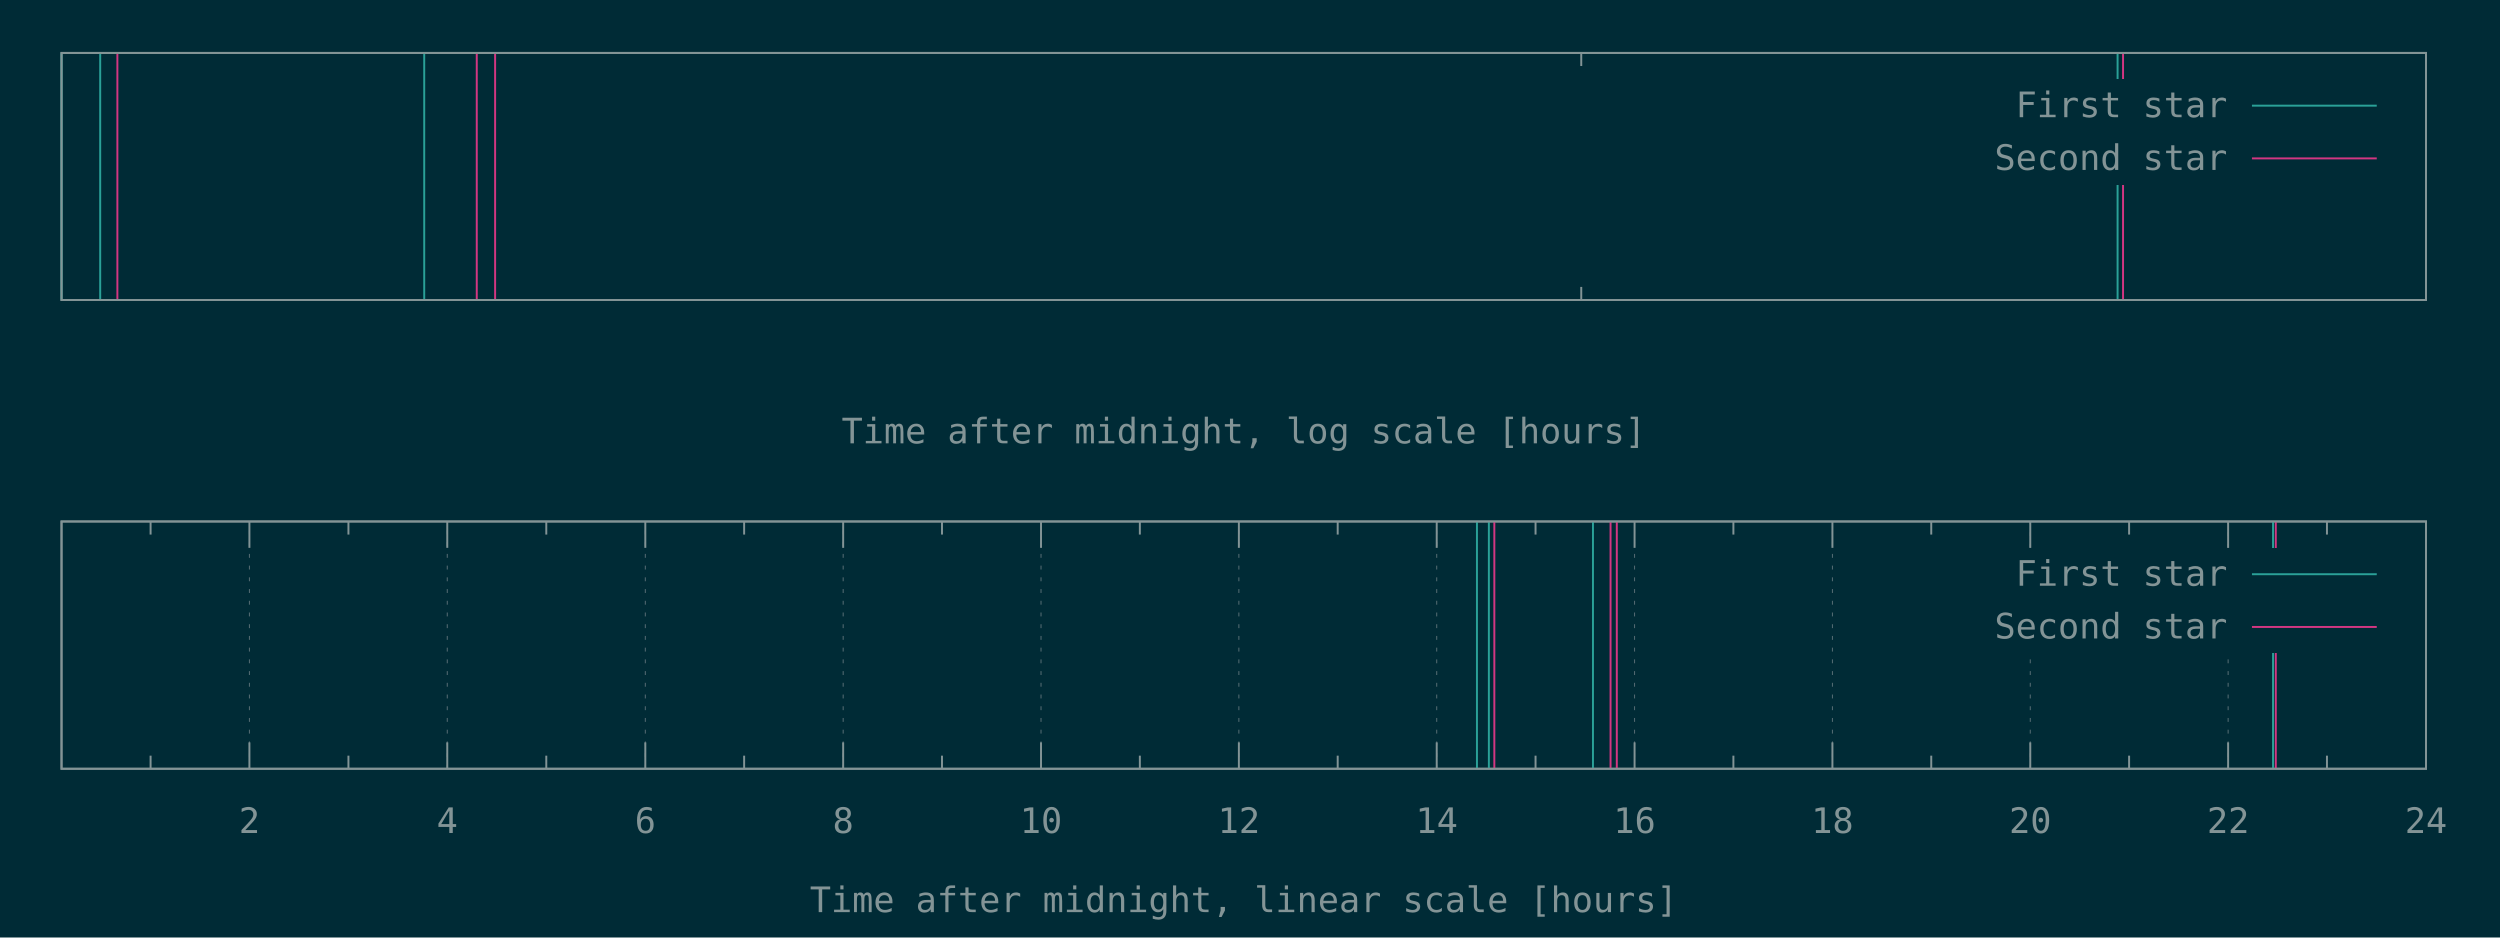
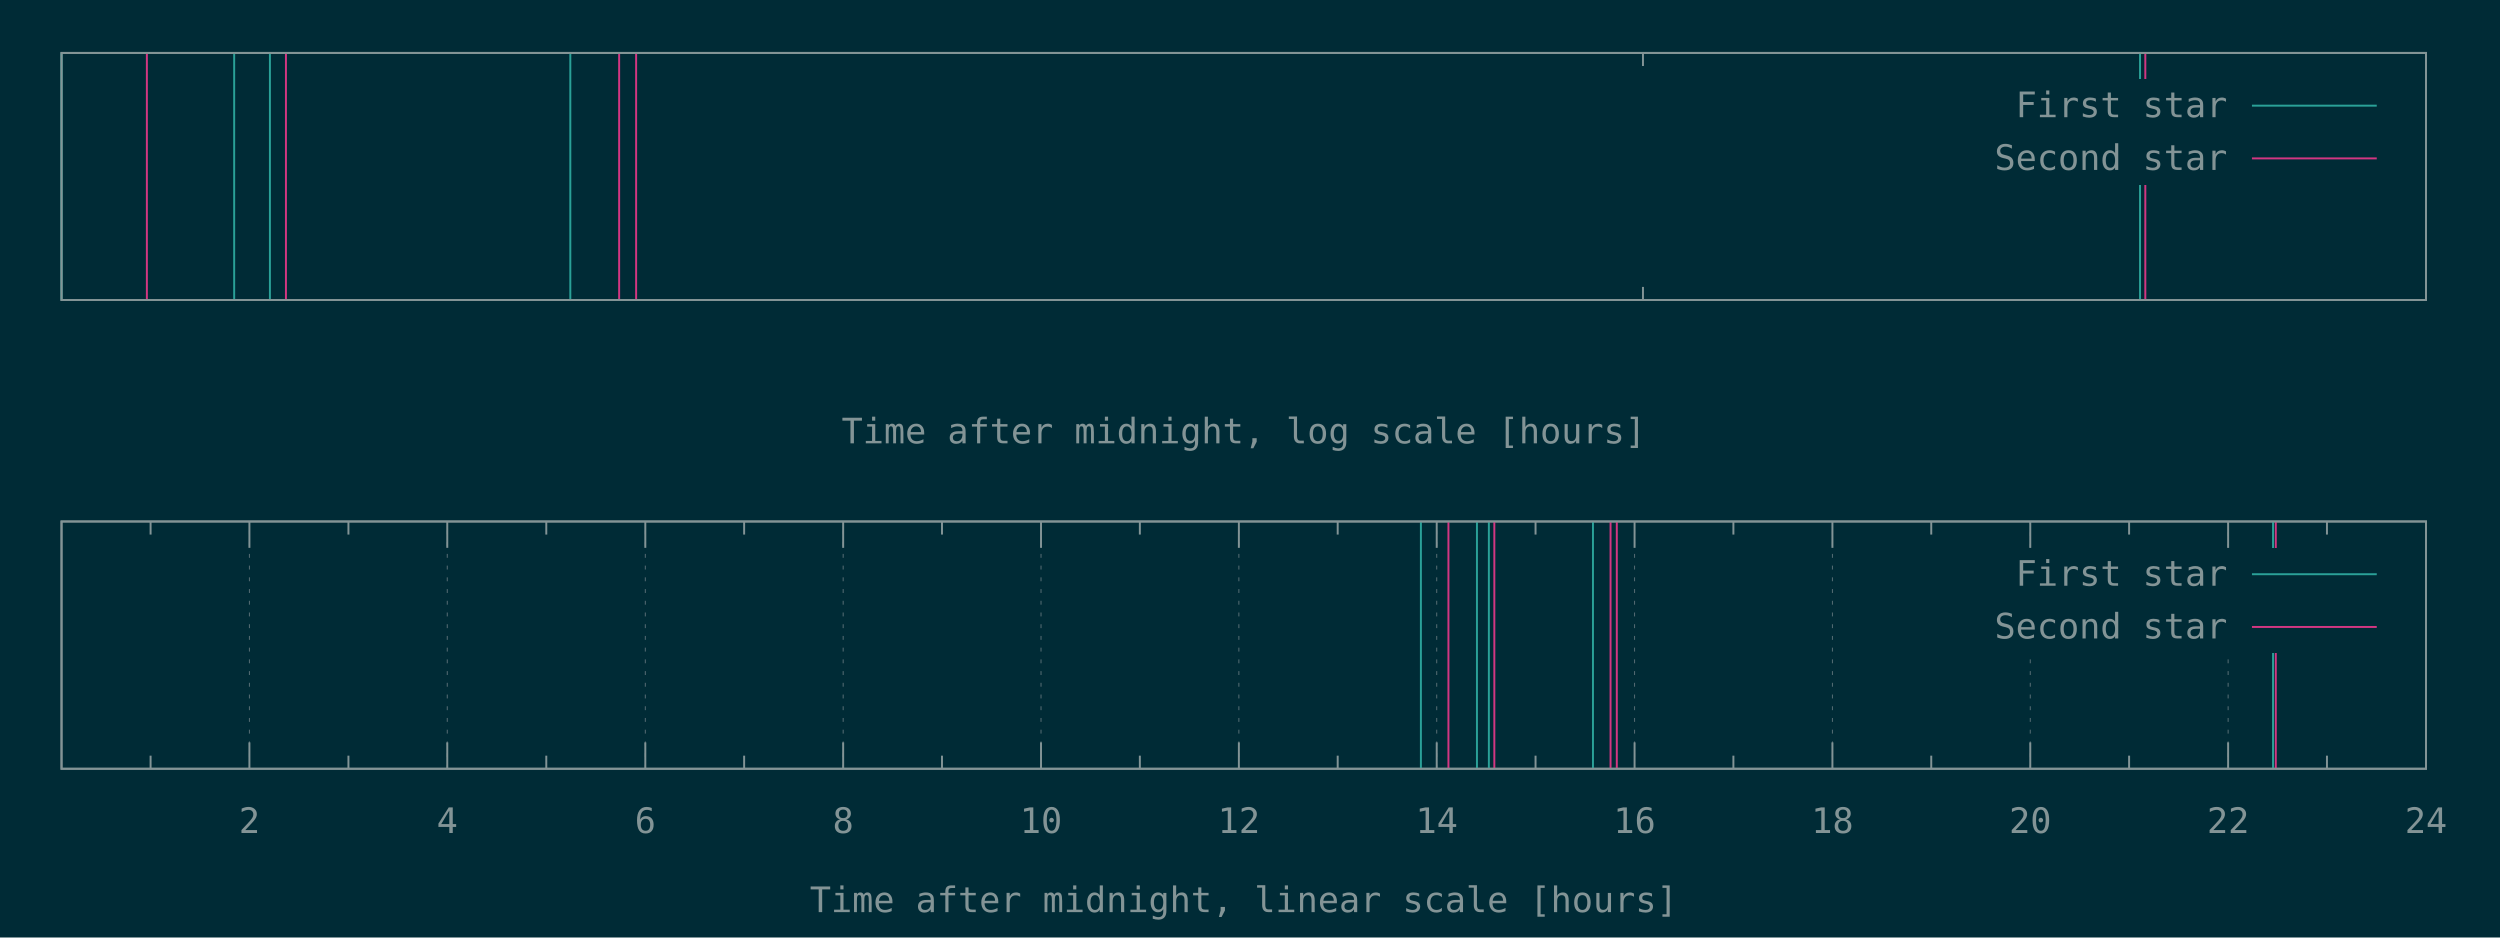
<svg xmlns="http://www.w3.org/2000/svg" xmlns:xlink="http://www.w3.org/1999/xlink" width="1280" height="480" viewBox="0 0 1280 480">
  <g id="gnuplot_canvas">
    <rect x="0" y="0" width="1280" height="480" fill="#002b36" />
    <defs>
      <circle id="gpDot" r="0.5" stroke-width="0.5" stroke="currentColor" />
      <path id="gpPt0" stroke-width="0.148" stroke="currentColor" d="M-1,0 h2 M0,-1 v2" />
      <path id="gpPt1" stroke-width="0.148" stroke="currentColor" d="M-1,-1 L1,1 M1,-1 L-1,1" />
      <path id="gpPt2" stroke-width="0.148" stroke="currentColor" d="M-1,0 L1,0 M0,-1 L0,1 M-1,-1 L1,1 M-1,1 L1,-1" />
      <rect id="gpPt3" stroke-width="0.148" stroke="currentColor" x="-1" y="-1" width="2" height="2" />
      <rect id="gpPt4" stroke-width="0.148" stroke="currentColor" fill="currentColor" x="-1" y="-1" width="2" height="2" />
      <circle id="gpPt5" stroke-width="0.148" stroke="currentColor" cx="0" cy="0" r="1" />
      <use xlink:href="#gpPt5" id="gpPt6" fill="currentColor" stroke="none" />
      <path id="gpPt7" stroke-width="0.148" stroke="currentColor" d="M0,-1.33 L-1.33,0.67 L1.33,0.67 z" />
      <use xlink:href="#gpPt7" id="gpPt8" fill="currentColor" stroke="none" />
      <use xlink:href="#gpPt7" id="gpPt9" stroke="currentColor" transform="rotate(180)" />
      <use xlink:href="#gpPt9" id="gpPt10" fill="currentColor" stroke="none" />
      <use xlink:href="#gpPt3" id="gpPt11" stroke="currentColor" transform="rotate(45)" />
      <use xlink:href="#gpPt11" id="gpPt12" fill="currentColor" stroke="none" />
      <path id="gpPt13" stroke-width="0.148" stroke="currentColor" d="M0,1.330 L1.265,0.411 L0.782,-1.067 L-0.782,-1.076 L-1.265,0.411 z" />
      <use xlink:href="#gpPt13" id="gpPt14" fill="currentColor" stroke="none" />
      <filter id="textbox" filterUnits="objectBoundingBox" x="0" y="0" height="1" width="1">
        <feFlood flood-color="#002B36" flood-opacity="1" result="bgnd" />
        <feComposite in="SourceGraphic" in2="bgnd" operator="atop" />
      </filter>
      <filter id="greybox" filterUnits="objectBoundingBox" x="0" y="0" height="1" width="1">
        <feFlood flood-color="lightgrey" flood-opacity="1" result="grey" />
        <feComposite in="SourceGraphic" in2="grey" operator="atop" />
      </filter>
    </defs>
    <g fill="none" color="#002B36" stroke="currentColor" stroke-width="1.00" stroke-linecap="butt" stroke-linejoin="miter">
</g>
    <g fill="none" color="black" stroke="currentColor" stroke-width="1.00" stroke-linecap="butt" stroke-linejoin="miter">
-       <path stroke="rgb(131, 148, 150)" d="M809.6,153.6 L809.6,146.9 M809.6,27.1 L809.6,33.8  " />
+       <path stroke="rgb(131, 148, 150)" d="M841.2,153.6 L841.2,146.9 M841.2,27.1 L841.2,33.8  " />
    </g>
    <g fill="none" color="black" stroke="currentColor" stroke-width="1.00" stroke-linecap="butt" stroke-linejoin="miter">
      <path stroke="rgb(131, 148, 150)" d="M31.5,27.1 L31.5,153.6 L1242.1,153.6 L1242.1,27.1 L31.5,27.1 Z  " />
    </g>
    <g fill="none" color="black" stroke="currentColor" stroke-width="1.00" stroke-linecap="butt" stroke-linejoin="miter">
      <g transform="translate(636.8,227.0)" stroke="none" fill="rgb(131,148,150)" font-family="Inconsolata" font-size="18.00" text-anchor="middle">
        <text>
          <tspan font-family="Inconsolata">Time after midnight, log scale [hours]</tspan>
        </text>
      </g>
    </g>
    <g fill="none" color="black" stroke="currentColor" stroke-width="1.00" stroke-linecap="butt" stroke-linejoin="miter">
</g>
    <g id="gnuplot_plot_1a">
      <g fill="none" color="black" stroke="currentColor" stroke-width="1.00" stroke-linecap="butt" stroke-linejoin="miter">
-         <path stroke="rgb( 42, 161, 152)" d="M31.5,153.6 L31.5,27.1 M51.3,153.6 L51.3,27.1 M217.2,153.6 L217.2,27.1 M1084.2,153.6 L1084.2,27.1    " />
+         <path stroke="rgb( 42, 161, 152)" d="M31.5,153.6 L31.5,27.1 M119.9,153.6 L119.9,27.1 M138.2,153.6 L138.2,27.1 M292.0,153.6 L292.0,27.1   M1095.7,153.6 L1095.7,27.1  " />
      </g>
    </g>
    <g id="gnuplot_plot_2a">
      <g fill="none" color="black" stroke="currentColor" stroke-width="1.00" stroke-linecap="butt" stroke-linejoin="miter">
-         <path stroke="rgb(211,  54, 130)" d="M60.1,153.6 L60.1,27.1 M244.1,153.6 L244.1,27.1 M253.5,153.6 L253.5,27.1 M1087.0,153.6 L1087.0,27.1    " />
+         <path stroke="rgb(211,  54, 130)" d="M75.2,153.6 L75.2,27.1 M146.4,153.6 L146.4,27.1 M317.0,153.6 L317.0,27.1 M325.7,153.6 L325.7,27.1   M1098.4,153.6 L1098.4,27.1  " />
      </g>
    </g>
    <g stroke="none" shape-rendering="crispEdges">
      <polygon fill="#002B36" points="1001.8,94.6 1229.5,94.6 1229.5,40.6 1001.8,40.6 " />
    </g>
    <g id="gnuplot_plot_1a">
      <g fill="none" color="black" stroke="currentColor" stroke-width="1.00" stroke-linecap="butt" stroke-linejoin="miter">
        <g transform="translate(1140.4,60.0)" stroke="none" fill="rgb(131,148,150)" font-family="Inconsolata" font-size="18.00" text-anchor="end">
          <text>
            <tspan font-family="Inconsolata">First star</tspan>
          </text>
        </g>
      </g>
      <g fill="none" color="black" stroke="currentColor" stroke-width="1.00" stroke-linecap="butt" stroke-linejoin="miter">
        <path stroke="rgb( 42, 161, 152)" d="M1153.0,54.1 L1216.9,54.1  " />
      </g>
    </g>
    <g id="gnuplot_plot_2a">
      <g fill="none" color="black" stroke="currentColor" stroke-width="1.00" stroke-linecap="butt" stroke-linejoin="miter">
        <g transform="translate(1140.4,87.0)" stroke="none" fill="rgb(131,148,150)" font-family="Inconsolata" font-size="18.00" text-anchor="end">
          <text>
            <tspan font-family="Inconsolata">Second star</tspan>
          </text>
        </g>
      </g>
      <g fill="none" color="black" stroke="currentColor" stroke-width="1.00" stroke-linecap="butt" stroke-linejoin="miter">
        <path stroke="rgb(211,  54, 130)" d="M1153.0,81.1 L1216.9,81.1  " />
      </g>
    </g>
    <g fill="none" color="#002B36" stroke="rgb(211,  54, 130)" stroke-width="2.00" stroke-linecap="butt" stroke-linejoin="miter">
</g>
    <g fill="none" color="black" stroke="currentColor" stroke-width="2.00" stroke-linecap="butt" stroke-linejoin="miter">
</g>
    <g fill="none" color="black" stroke="black" stroke-width="1.00" stroke-linecap="butt" stroke-linejoin="miter">
</g>
    <g fill="none" color="black" stroke="currentColor" stroke-width="1.00" stroke-linecap="butt" stroke-linejoin="miter">
      <path stroke="rgb(131, 148, 150)" d="M31.5,27.1 L31.5,153.6 L1242.1,153.6 L1242.1,27.1 L31.5,27.1 Z  " />
    </g>
    <g fill="none" color="black" stroke="currentColor" stroke-width="1.00" stroke-linecap="butt" stroke-linejoin="miter">
</g>
    <g fill="none" color="black" stroke="currentColor" stroke-width="1.00" stroke-linecap="butt" stroke-linejoin="miter">
      <path stroke="rgb(131, 148, 150)" d="M77.1,393.6 L77.1,386.9 M77.1,267.0 L77.1,273.7  " />
    </g>
    <g fill="none" color="black" stroke="rgb(131, 148, 150)" stroke-width="0.50" stroke-linecap="butt" stroke-linejoin="miter">
</g>
    <g fill="none" color="gray" stroke="currentColor" stroke-width="0.50" stroke-linecap="butt" stroke-linejoin="miter">
      <path stroke="rgb( 88, 110, 117)" stroke-dasharray="2,4" class="gridline" d="M127.7,393.6 L127.7,267.0  " />
    </g>
    <g fill="none" color="gray" stroke="rgb( 88, 110, 117)" stroke-width="1.00" stroke-linecap="butt" stroke-linejoin="miter">
</g>
    <g fill="none" color="black" stroke="currentColor" stroke-width="1.00" stroke-linecap="butt" stroke-linejoin="miter">
      <path stroke="rgb(131, 148, 150)" d="M127.7,393.6 L127.7,380.1 M127.7,267.0 L127.7,280.5  " />
      <g transform="translate(127.7,426.5)" stroke="none" fill="rgb(131,148,150)" font-family="Inconsolata" font-size="18.00" text-anchor="middle">
        <text>
          <tspan font-family="Inconsolata"> 2</tspan>
        </text>
      </g>
    </g>
    <g fill="none" color="black" stroke="currentColor" stroke-width="1.00" stroke-linecap="butt" stroke-linejoin="miter">
      <path stroke="rgb(131, 148, 150)" d="M178.4,393.6 L178.4,386.9 M178.4,267.0 L178.4,273.7  " />
    </g>
    <g fill="none" color="black" stroke="rgb(131, 148, 150)" stroke-width="0.50" stroke-linecap="butt" stroke-linejoin="miter">
</g>
    <g fill="none" color="gray" stroke="currentColor" stroke-width="0.50" stroke-linecap="butt" stroke-linejoin="miter">
      <path stroke="rgb( 88, 110, 117)" stroke-dasharray="2,4" class="gridline" d="M229.0,393.6 L229.0,267.0  " />
    </g>
    <g fill="none" color="gray" stroke="rgb( 88, 110, 117)" stroke-width="1.00" stroke-linecap="butt" stroke-linejoin="miter">
</g>
    <g fill="none" color="black" stroke="currentColor" stroke-width="1.00" stroke-linecap="butt" stroke-linejoin="miter">
      <path stroke="rgb(131, 148, 150)" d="M229.0,393.6 L229.0,380.1 M229.0,267.0 L229.0,280.5  " />
      <g transform="translate(229.0,426.5)" stroke="none" fill="rgb(131,148,150)" font-family="Inconsolata" font-size="18.00" text-anchor="middle">
        <text>
          <tspan font-family="Inconsolata"> 4</tspan>
        </text>
      </g>
    </g>
    <g fill="none" color="black" stroke="currentColor" stroke-width="1.00" stroke-linecap="butt" stroke-linejoin="miter">
      <path stroke="rgb(131, 148, 150)" d="M279.7,393.6 L279.7,386.9 M279.7,267.0 L279.7,273.7  " />
    </g>
    <g fill="none" color="black" stroke="rgb(131, 148, 150)" stroke-width="0.50" stroke-linecap="butt" stroke-linejoin="miter">
</g>
    <g fill="none" color="gray" stroke="currentColor" stroke-width="0.50" stroke-linecap="butt" stroke-linejoin="miter">
      <path stroke="rgb( 88, 110, 117)" stroke-dasharray="2,4" class="gridline" d="M330.4,393.6 L330.4,267.0  " />
    </g>
    <g fill="none" color="gray" stroke="rgb( 88, 110, 117)" stroke-width="1.00" stroke-linecap="butt" stroke-linejoin="miter">
</g>
    <g fill="none" color="black" stroke="currentColor" stroke-width="1.00" stroke-linecap="butt" stroke-linejoin="miter">
      <path stroke="rgb(131, 148, 150)" d="M330.4,393.6 L330.4,380.1 M330.4,267.0 L330.4,280.5  " />
      <g transform="translate(330.4,426.5)" stroke="none" fill="rgb(131,148,150)" font-family="Inconsolata" font-size="18.00" text-anchor="middle">
        <text>
          <tspan font-family="Inconsolata"> 6</tspan>
        </text>
      </g>
    </g>
    <g fill="none" color="black" stroke="currentColor" stroke-width="1.00" stroke-linecap="butt" stroke-linejoin="miter">
      <path stroke="rgb(131, 148, 150)" d="M381.0,393.6 L381.0,386.9 M381.0,267.0 L381.0,273.7  " />
    </g>
    <g fill="none" color="black" stroke="rgb(131, 148, 150)" stroke-width="0.50" stroke-linecap="butt" stroke-linejoin="miter">
</g>
    <g fill="none" color="gray" stroke="currentColor" stroke-width="0.50" stroke-linecap="butt" stroke-linejoin="miter">
      <path stroke="rgb( 88, 110, 117)" stroke-dasharray="2,4" class="gridline" d="M431.7,393.6 L431.7,267.0  " />
    </g>
    <g fill="none" color="gray" stroke="rgb( 88, 110, 117)" stroke-width="1.00" stroke-linecap="butt" stroke-linejoin="miter">
</g>
    <g fill="none" color="black" stroke="currentColor" stroke-width="1.00" stroke-linecap="butt" stroke-linejoin="miter">
      <path stroke="rgb(131, 148, 150)" d="M431.7,393.6 L431.7,380.1 M431.7,267.0 L431.7,280.5  " />
      <g transform="translate(431.7,426.5)" stroke="none" fill="rgb(131,148,150)" font-family="Inconsolata" font-size="18.00" text-anchor="middle">
        <text>
          <tspan font-family="Inconsolata"> 8</tspan>
        </text>
      </g>
    </g>
    <g fill="none" color="black" stroke="currentColor" stroke-width="1.00" stroke-linecap="butt" stroke-linejoin="miter">
      <path stroke="rgb(131, 148, 150)" d="M482.3,393.6 L482.3,386.9 M482.3,267.0 L482.3,273.7  " />
    </g>
    <g fill="none" color="black" stroke="rgb(131, 148, 150)" stroke-width="0.50" stroke-linecap="butt" stroke-linejoin="miter">
</g>
    <g fill="none" color="gray" stroke="currentColor" stroke-width="0.50" stroke-linecap="butt" stroke-linejoin="miter">
      <path stroke="rgb( 88, 110, 117)" stroke-dasharray="2,4" class="gridline" d="M533.0,393.6 L533.0,267.0  " />
    </g>
    <g fill="none" color="gray" stroke="rgb( 88, 110, 117)" stroke-width="1.00" stroke-linecap="butt" stroke-linejoin="miter">
</g>
    <g fill="none" color="black" stroke="currentColor" stroke-width="1.00" stroke-linecap="butt" stroke-linejoin="miter">
      <path stroke="rgb(131, 148, 150)" d="M533.0,393.6 L533.0,380.1 M533.0,267.0 L533.0,280.5  " />
      <g transform="translate(533.0,426.5)" stroke="none" fill="rgb(131,148,150)" font-family="Inconsolata" font-size="18.00" text-anchor="middle">
        <text>
          <tspan font-family="Inconsolata"> 10</tspan>
        </text>
      </g>
    </g>
    <g fill="none" color="black" stroke="currentColor" stroke-width="1.00" stroke-linecap="butt" stroke-linejoin="miter">
      <path stroke="rgb(131, 148, 150)" d="M583.6,393.6 L583.6,386.9 M583.6,267.0 L583.6,273.7  " />
    </g>
    <g fill="none" color="black" stroke="rgb(131, 148, 150)" stroke-width="0.50" stroke-linecap="butt" stroke-linejoin="miter">
</g>
    <g fill="none" color="gray" stroke="currentColor" stroke-width="0.50" stroke-linecap="butt" stroke-linejoin="miter">
      <path stroke="rgb( 88, 110, 117)" stroke-dasharray="2,4" class="gridline" d="M634.3,393.6 L634.3,267.0  " />
    </g>
    <g fill="none" color="gray" stroke="rgb( 88, 110, 117)" stroke-width="1.00" stroke-linecap="butt" stroke-linejoin="miter">
</g>
    <g fill="none" color="black" stroke="currentColor" stroke-width="1.00" stroke-linecap="butt" stroke-linejoin="miter">
      <path stroke="rgb(131, 148, 150)" d="M634.3,393.6 L634.3,380.1 M634.3,267.0 L634.3,280.5  " />
      <g transform="translate(634.3,426.5)" stroke="none" fill="rgb(131,148,150)" font-family="Inconsolata" font-size="18.00" text-anchor="middle">
        <text>
          <tspan font-family="Inconsolata"> 12</tspan>
        </text>
      </g>
    </g>
    <g fill="none" color="black" stroke="currentColor" stroke-width="1.00" stroke-linecap="butt" stroke-linejoin="miter">
      <path stroke="rgb(131, 148, 150)" d="M684.9,393.6 L684.9,386.9 M684.9,267.0 L684.9,273.7  " />
    </g>
    <g fill="none" color="black" stroke="rgb(131, 148, 150)" stroke-width="0.50" stroke-linecap="butt" stroke-linejoin="miter">
</g>
    <g fill="none" color="gray" stroke="currentColor" stroke-width="0.50" stroke-linecap="butt" stroke-linejoin="miter">
      <path stroke="rgb( 88, 110, 117)" stroke-dasharray="2,4" class="gridline" d="M735.6,393.6 L735.6,267.0  " />
    </g>
    <g fill="none" color="gray" stroke="rgb( 88, 110, 117)" stroke-width="1.00" stroke-linecap="butt" stroke-linejoin="miter">
</g>
    <g fill="none" color="black" stroke="currentColor" stroke-width="1.00" stroke-linecap="butt" stroke-linejoin="miter">
      <path stroke="rgb(131, 148, 150)" d="M735.6,393.6 L735.6,380.1 M735.6,267.0 L735.6,280.5  " />
      <g transform="translate(735.6,426.5)" stroke="none" fill="rgb(131,148,150)" font-family="Inconsolata" font-size="18.00" text-anchor="middle">
        <text>
          <tspan font-family="Inconsolata"> 14</tspan>
        </text>
      </g>
    </g>
    <g fill="none" color="black" stroke="currentColor" stroke-width="1.00" stroke-linecap="butt" stroke-linejoin="miter">
      <path stroke="rgb(131, 148, 150)" d="M786.2,393.6 L786.2,386.9 M786.2,267.0 L786.2,273.7  " />
    </g>
    <g fill="none" color="black" stroke="rgb(131, 148, 150)" stroke-width="0.50" stroke-linecap="butt" stroke-linejoin="miter">
</g>
    <g fill="none" color="gray" stroke="currentColor" stroke-width="0.50" stroke-linecap="butt" stroke-linejoin="miter">
      <path stroke="rgb( 88, 110, 117)" stroke-dasharray="2,4" class="gridline" d="M836.9,393.6 L836.9,267.0  " />
    </g>
    <g fill="none" color="gray" stroke="rgb( 88, 110, 117)" stroke-width="1.00" stroke-linecap="butt" stroke-linejoin="miter">
</g>
    <g fill="none" color="black" stroke="currentColor" stroke-width="1.00" stroke-linecap="butt" stroke-linejoin="miter">
      <path stroke="rgb(131, 148, 150)" d="M836.9,393.6 L836.9,380.1 M836.9,267.0 L836.9,280.5  " />
      <g transform="translate(836.9,426.5)" stroke="none" fill="rgb(131,148,150)" font-family="Inconsolata" font-size="18.00" text-anchor="middle">
        <text>
          <tspan font-family="Inconsolata"> 16</tspan>
        </text>
      </g>
    </g>
    <g fill="none" color="black" stroke="currentColor" stroke-width="1.00" stroke-linecap="butt" stroke-linejoin="miter">
      <path stroke="rgb(131, 148, 150)" d="M887.5,393.6 L887.5,386.9 M887.5,267.0 L887.5,273.7  " />
    </g>
    <g fill="none" color="black" stroke="rgb(131, 148, 150)" stroke-width="0.50" stroke-linecap="butt" stroke-linejoin="miter">
</g>
    <g fill="none" color="gray" stroke="currentColor" stroke-width="0.50" stroke-linecap="butt" stroke-linejoin="miter">
      <path stroke="rgb( 88, 110, 117)" stroke-dasharray="2,4" class="gridline" d="M938.2,393.6 L938.2,267.0  " />
    </g>
    <g fill="none" color="gray" stroke="rgb( 88, 110, 117)" stroke-width="1.00" stroke-linecap="butt" stroke-linejoin="miter">
</g>
    <g fill="none" color="black" stroke="currentColor" stroke-width="1.00" stroke-linecap="butt" stroke-linejoin="miter">
      <path stroke="rgb(131, 148, 150)" d="M938.2,393.6 L938.2,380.1 M938.2,267.0 L938.2,280.5  " />
      <g transform="translate(938.2,426.5)" stroke="none" fill="rgb(131,148,150)" font-family="Inconsolata" font-size="18.00" text-anchor="middle">
        <text>
          <tspan font-family="Inconsolata"> 18</tspan>
        </text>
      </g>
    </g>
    <g fill="none" color="black" stroke="currentColor" stroke-width="1.00" stroke-linecap="butt" stroke-linejoin="miter">
      <path stroke="rgb(131, 148, 150)" d="M988.8,393.6 L988.8,386.9 M988.8,267.0 L988.8,273.7  " />
    </g>
    <g fill="none" color="black" stroke="rgb(131, 148, 150)" stroke-width="0.50" stroke-linecap="butt" stroke-linejoin="miter">
</g>
    <g fill="none" color="gray" stroke="currentColor" stroke-width="0.50" stroke-linecap="butt" stroke-linejoin="miter">
      <path stroke="rgb( 88, 110, 117)" stroke-dasharray="2,4" class="gridline" d="M1039.5,393.6 L1039.5,334.5 M1039.5,280.5 L1039.5,267.0  " />
    </g>
    <g fill="none" color="gray" stroke="rgb( 88, 110, 117)" stroke-width="1.00" stroke-linecap="butt" stroke-linejoin="miter">
</g>
    <g fill="none" color="black" stroke="currentColor" stroke-width="1.00" stroke-linecap="butt" stroke-linejoin="miter">
      <path stroke="rgb(131, 148, 150)" d="M1039.5,393.6 L1039.5,380.1 M1039.5,267.0 L1039.5,280.5  " />
      <g transform="translate(1039.5,426.5)" stroke="none" fill="rgb(131,148,150)" font-family="Inconsolata" font-size="18.00" text-anchor="middle">
        <text>
          <tspan font-family="Inconsolata"> 20</tspan>
        </text>
      </g>
    </g>
    <g fill="none" color="black" stroke="currentColor" stroke-width="1.00" stroke-linecap="butt" stroke-linejoin="miter">
      <path stroke="rgb(131, 148, 150)" d="M1090.1,393.6 L1090.1,386.9 M1090.1,267.0 L1090.1,273.7  " />
    </g>
    <g fill="none" color="black" stroke="rgb(131, 148, 150)" stroke-width="0.50" stroke-linecap="butt" stroke-linejoin="miter">
</g>
    <g fill="none" color="gray" stroke="currentColor" stroke-width="0.50" stroke-linecap="butt" stroke-linejoin="miter">
      <path stroke="rgb( 88, 110, 117)" stroke-dasharray="2,4" class="gridline" d="M1140.8,393.6 L1140.8,334.5 M1140.8,280.5 L1140.8,267.0  " />
    </g>
    <g fill="none" color="gray" stroke="rgb( 88, 110, 117)" stroke-width="1.00" stroke-linecap="butt" stroke-linejoin="miter">
</g>
    <g fill="none" color="black" stroke="currentColor" stroke-width="1.00" stroke-linecap="butt" stroke-linejoin="miter">
      <path stroke="rgb(131, 148, 150)" d="M1140.8,393.6 L1140.8,380.1 M1140.8,267.0 L1140.8,280.5  " />
      <g transform="translate(1140.8,426.5)" stroke="none" fill="rgb(131,148,150)" font-family="Inconsolata" font-size="18.00" text-anchor="middle">
        <text>
          <tspan font-family="Inconsolata"> 22</tspan>
        </text>
      </g>
    </g>
    <g fill="none" color="black" stroke="currentColor" stroke-width="1.00" stroke-linecap="butt" stroke-linejoin="miter">
      <path stroke="rgb(131, 148, 150)" d="M1191.4,393.6 L1191.4,386.9 M1191.4,267.0 L1191.4,273.7  " />
    </g>
    <g fill="none" color="black" stroke="rgb(131, 148, 150)" stroke-width="0.50" stroke-linecap="butt" stroke-linejoin="miter">
</g>
    <g fill="none" color="gray" stroke="currentColor" stroke-width="0.50" stroke-linecap="butt" stroke-linejoin="miter">
      <path stroke="rgb( 88, 110, 117)" stroke-dasharray="2,4" class="gridline" d="M1242.1,393.6 L1242.1,267.0  " />
    </g>
    <g fill="none" color="gray" stroke="rgb( 88, 110, 117)" stroke-width="1.00" stroke-linecap="butt" stroke-linejoin="miter">
</g>
    <g fill="none" color="black" stroke="currentColor" stroke-width="1.00" stroke-linecap="butt" stroke-linejoin="miter">
      <path stroke="rgb(131, 148, 150)" d="M1242.1,393.6 L1242.1,380.1 M1242.1,267.0 L1242.1,280.5  " />
      <g transform="translate(1242.1,426.5)" stroke="none" fill="rgb(131,148,150)" font-family="Inconsolata" font-size="18.00" text-anchor="middle">
        <text>
          <tspan font-family="Inconsolata"> 24</tspan>
        </text>
      </g>
    </g>
    <g fill="none" color="black" stroke="currentColor" stroke-width="1.00" stroke-linecap="butt" stroke-linejoin="miter">
</g>
    <g fill="none" color="black" stroke="currentColor" stroke-width="1.00" stroke-linecap="butt" stroke-linejoin="miter">
      <path stroke="rgb(131, 148, 150)" d="M31.5,267.0 L31.5,393.6 L1242.1,393.6 L1242.1,267.0 L31.5,267.0 Z  " />
    </g>
    <g fill="none" color="black" stroke="currentColor" stroke-width="1.00" stroke-linecap="butt" stroke-linejoin="miter">
      <g transform="translate(636.8,467.0)" stroke="none" fill="rgb(131,148,150)" font-family="Inconsolata" font-size="18.00" text-anchor="middle">
        <text>
          <tspan font-family="Inconsolata">Time after midnight, linear scale [hours]</tspan>
        </text>
      </g>
    </g>
    <g fill="none" color="black" stroke="currentColor" stroke-width="1.00" stroke-linecap="butt" stroke-linejoin="miter">
</g>
    <g id="gnuplot_plot_1b">
      <g fill="none" color="black" stroke="currentColor" stroke-width="1.00" stroke-linecap="butt" stroke-linejoin="miter">
-         <path stroke="rgb( 42, 161, 152)" d="M756.2,393.6 L756.2,267.0 M762.3,393.6 L762.3,267.0 M815.6,393.6 L815.6,267.0 M1163.8,393.6 L1163.8,267.0    " />
+         <path stroke="rgb( 42, 161, 152)" d="M727.5,393.6 L727.5,267.0 M756.2,393.6 L756.2,267.0 M762.3,393.6 L762.3,267.0 M815.6,393.6 L815.6,267.0   M1163.8,393.6 L1163.8,267.0  " />
      </g>
    </g>
    <g id="gnuplot_plot_2b">
      <g fill="none" color="black" stroke="currentColor" stroke-width="1.00" stroke-linecap="butt" stroke-linejoin="miter">
-         <path stroke="rgb(211,  54, 130)" d="M765.1,393.6 L765.1,267.0 M824.6,393.6 L824.6,267.0 M827.8,393.6 L827.8,267.0 M1165.2,393.6 L1165.2,267.0    " />
+         <path stroke="rgb(211,  54, 130)" d="M741.6,393.6 L741.6,267.0 M765.1,393.6 L765.1,267.0 M824.6,393.6 L824.6,267.0 M827.8,393.6 L827.8,267.0   M1165.2,393.6 L1165.2,267.0  " />
      </g>
    </g>
    <g stroke="none" shape-rendering="crispEdges">
      <polygon fill="#002B36" points="1001.8,334.5 1229.5,334.5 1229.5,280.5 1001.8,280.5 " />
    </g>
    <g id="gnuplot_plot_1b">
      <g fill="none" color="black" stroke="currentColor" stroke-width="1.00" stroke-linecap="butt" stroke-linejoin="miter">
        <g transform="translate(1140.4,299.9)" stroke="none" fill="rgb(131,148,150)" font-family="Inconsolata" font-size="18.00" text-anchor="end">
          <text>
            <tspan font-family="Inconsolata">First star</tspan>
          </text>
        </g>
      </g>
      <g fill="none" color="black" stroke="currentColor" stroke-width="1.00" stroke-linecap="butt" stroke-linejoin="miter">
        <path stroke="rgb( 42, 161, 152)" d="M1153.0,294.0 L1216.9,294.0  " />
      </g>
    </g>
    <g id="gnuplot_plot_2b">
      <g fill="none" color="black" stroke="currentColor" stroke-width="1.00" stroke-linecap="butt" stroke-linejoin="miter">
        <g transform="translate(1140.4,326.9)" stroke="none" fill="rgb(131,148,150)" font-family="Inconsolata" font-size="18.00" text-anchor="end">
          <text>
            <tspan font-family="Inconsolata">Second star</tspan>
          </text>
        </g>
      </g>
      <g fill="none" color="black" stroke="currentColor" stroke-width="1.00" stroke-linecap="butt" stroke-linejoin="miter">
        <path stroke="rgb(211,  54, 130)" d="M1153.0,321.0 L1216.9,321.0  " />
      </g>
    </g>
    <g fill="none" color="#002B36" stroke="rgb(211,  54, 130)" stroke-width="2.00" stroke-linecap="butt" stroke-linejoin="miter">
</g>
    <g fill="none" color="black" stroke="currentColor" stroke-width="2.00" stroke-linecap="butt" stroke-linejoin="miter">
</g>
    <g fill="none" color="black" stroke="black" stroke-width="1.00" stroke-linecap="butt" stroke-linejoin="miter">
</g>
    <g fill="none" color="black" stroke="currentColor" stroke-width="1.00" stroke-linecap="butt" stroke-linejoin="miter">
      <path stroke="rgb(131, 148, 150)" d="M31.5,267.0 L31.5,393.6 L1242.1,393.6 L1242.1,267.0 L31.5,267.0 Z  " />
    </g>
    <g fill="none" color="black" stroke="currentColor" stroke-width="1.00" stroke-linecap="butt" stroke-linejoin="miter">
</g>
  </g>
</svg>
